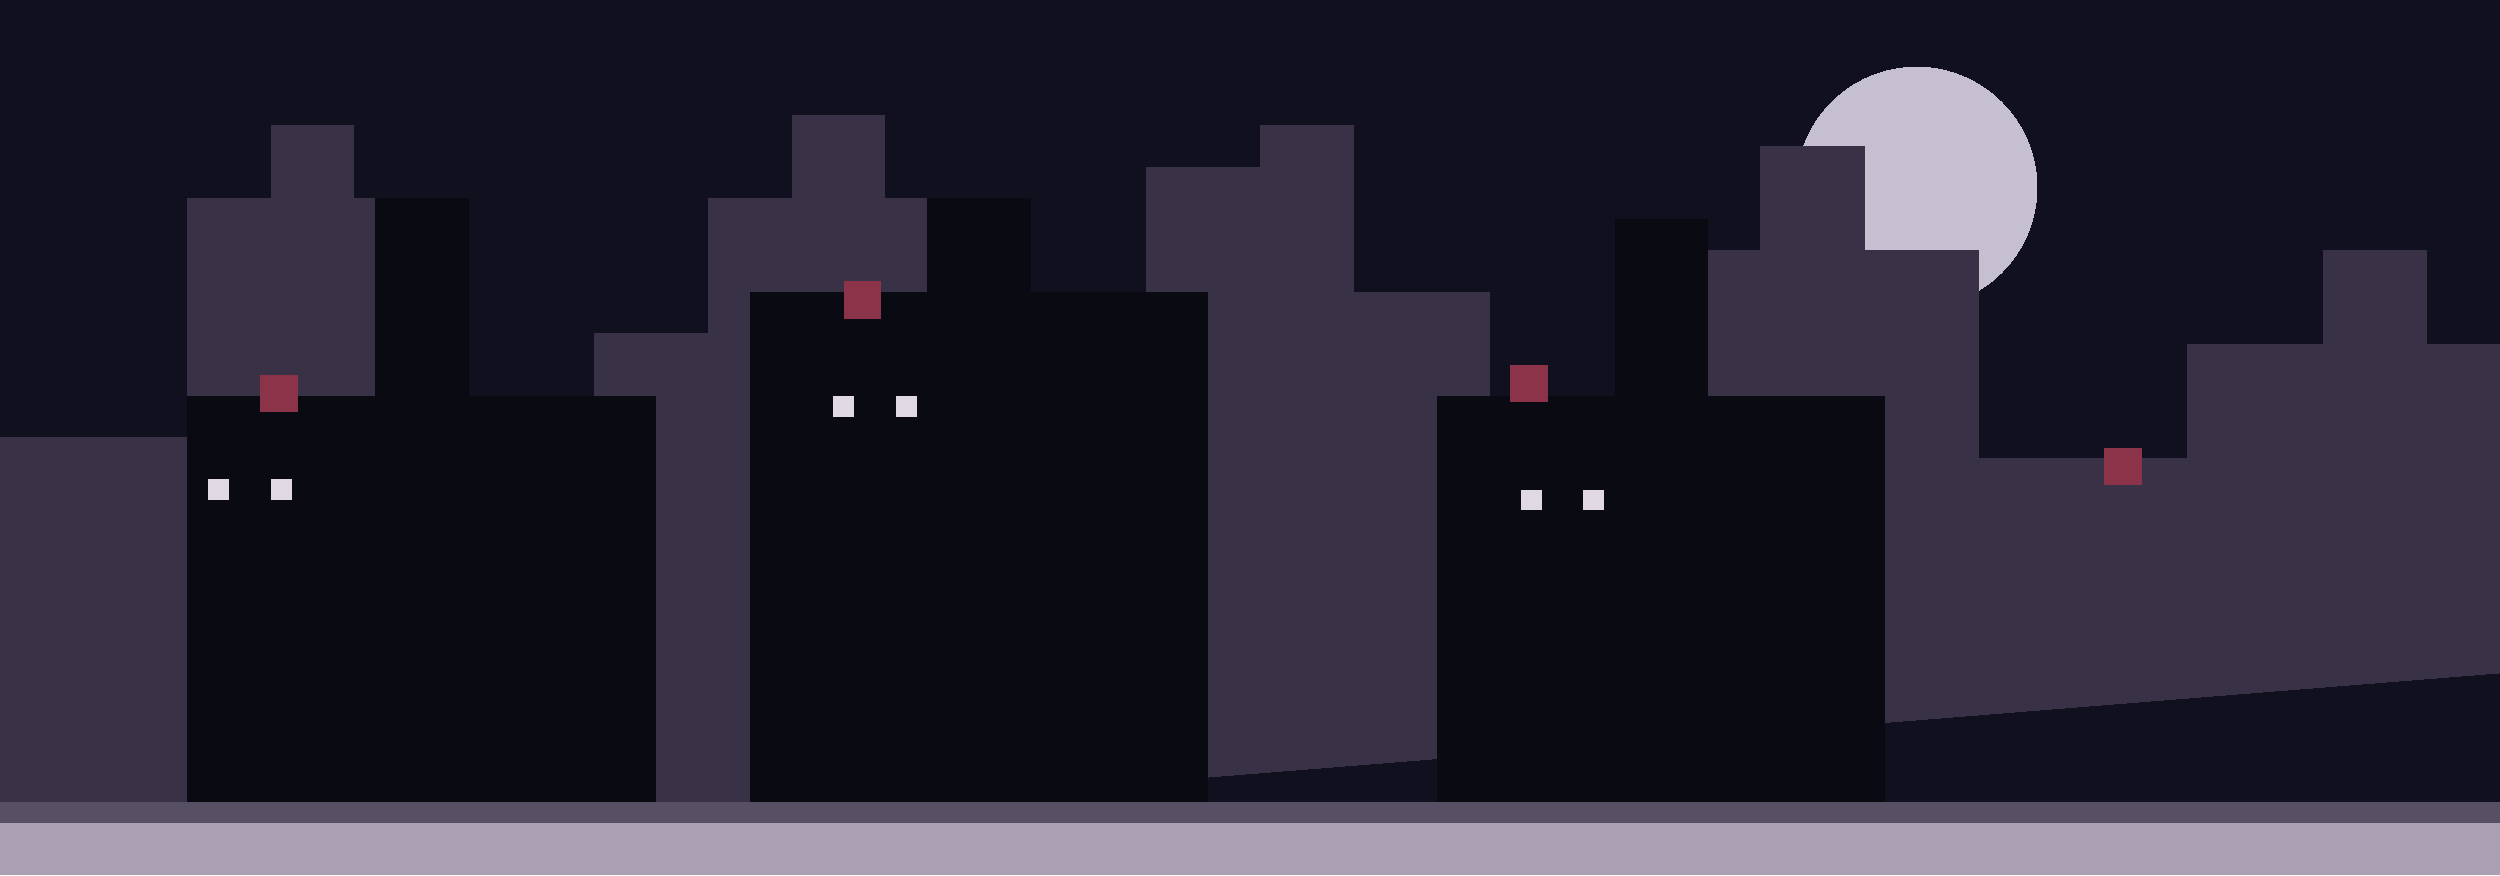
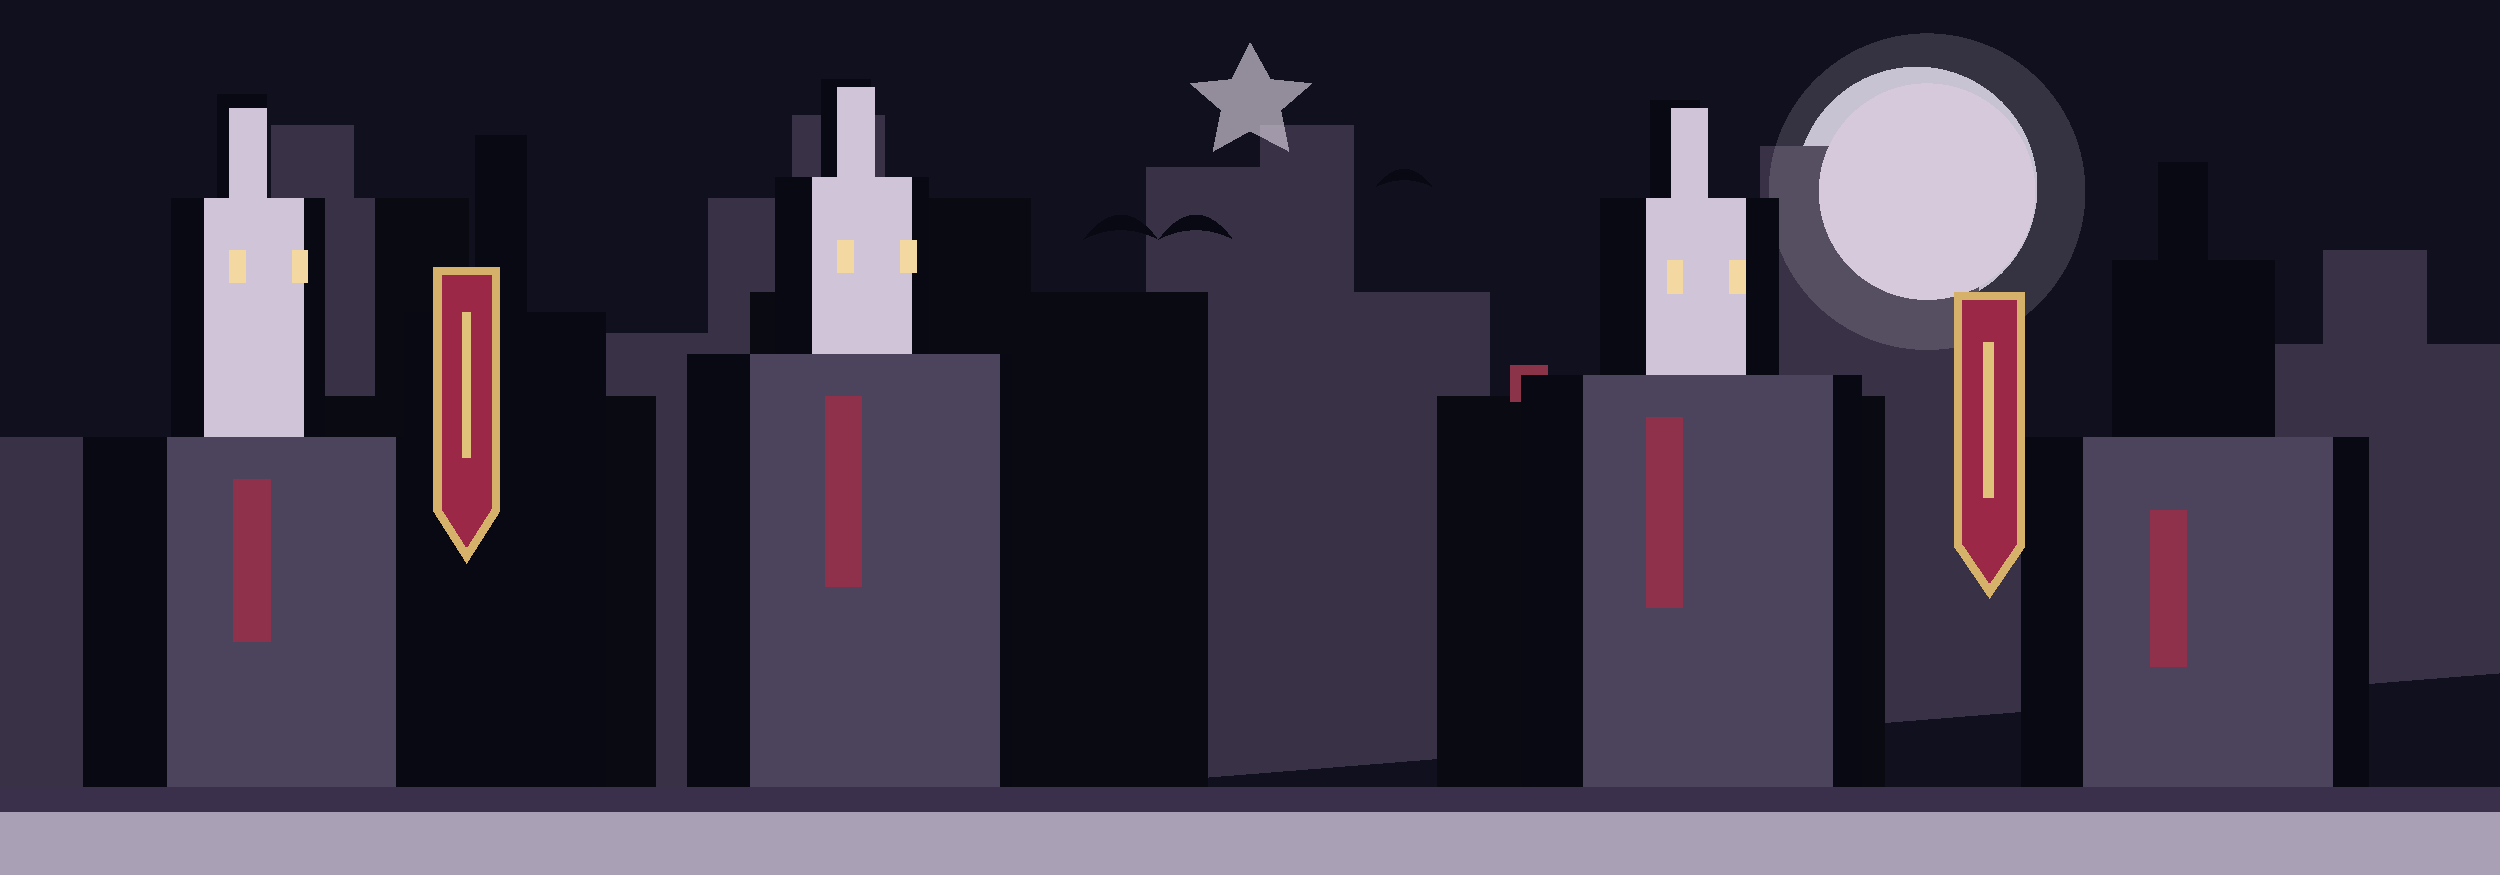
<svg xmlns="http://www.w3.org/2000/svg" width="1200" height="420" viewBox="0 0 1200 420" shape-rendering="crispEdges">
  <rect width="1200" height="420" fill="#11101e" />
  <circle cx="920" cy="90" r="58" fill="#c5bfd0" />
  <path fill="#393246" d="M0 420V210h90V95h40V60h40v35h45v115h70V160h55V95h40V55h45v40h55v65h70v-80h55V60h45v80h65v80h75V120h55V70h50v50h55v100h100v-55h65v-45h50v45h75v155z" />
  <path fill="#0a0a13" d="M90 420V190h90v-95h45v95h90v230zM360 420V140h85V95h50v45h85v280zM690 420V190h85v-85h45v85h85v230z" />
  <path fill="#8b3348" d="M125 180h18v18h-18zM405 135h18v18h-18zM725 175h18v18h-18zM1010 215h18v18h-18z" />
  <path fill="#aaa0b1" d="M0 395h1200v25H0z" />
  <path fill="#575064" d="M0 385h1200v10H0z" />
  <path fill="#e0d9e3" d="M100 230h10v10h-10zM130 230h10v10h-10zM400 190h10v10h-10zM430 190h10v10h-10zM730 235h10v10h-10zM760 235h10v10h-10z" />
+   <g shape-rendering="crispEdges">
+     <circle cx="925" cy="92" r="76" fill="#d7d0df" opacity=".18" />
+     <circle cx="925" cy="92" r="52" fill="#d6c9dc" />
+     <path fill="#090914" d="M40 420V210h42V95h22V45h24v50h28v115h38V150h34V65h25v85h38v270zM330 420V170h42V85h22V38h24v47h28v85h40v250zM730 420V180h38V95h24V48h24v47h38v85h40v240zM970 420V210h44V125h22V78h24v47h32v85h45v210z" />
+     <path fill="#4c435d" d="M80 210h110v210H80zM360 170h120v250H360zM760 180h120v240H760zM1000 210h120v210h-120z" />
+     <path fill="#d0c4d8" d="M98 95h12V52h18v43h18v115H98zM390 85h12V42h18v43h18v85h-48zM790 95h12V52h18v43h18v85h-48z" />
+     <path fill="#8f314b" d="M112 230h18v78h-18zM396 190h18v92h-18zM790 200h18v92h-18zM1032 245h18v75h-18z" />
+     <path fill="#f3d9a1" d="M110 120h8v16h-8zM140 120h8v16h-8zM402 115h8v16h-8zM432 115h8v16h-8zM800 125h8v16h-8zM830 125h8v16h-8z" />
+     <path fill="#a9a0b5" d="M0 390h1200v30H0z" />
+     <path fill="#3b304c" d="M0 378h1200v12H0z" />
+     <path fill="#9c2847" stroke="#d5b16a" stroke-width="4" d="M210 130h28v115l-14 22-14-22zM940 142h30v120l-15 22-15-22z" />
+     <path fill="#e0c27b" d="M222 150h4v70h-4zM952 164h5v75h-5z" />
+     <path fill="#d9d0df" d="M600 20l10 18 20 2-15 13 4 20-19-10-18 10 4-20-15-13 20-2z" opacity=".65" />
+     <g fill="#090914">
+       <path d="M520 115q18-24 36 0q-18-9-36 0zM556 115q18-24 36 0q-18-9-36 0zM660 90q14-18 28 0q-14-7-28 0z" />
+     </g>
+   </g>
</svg>
